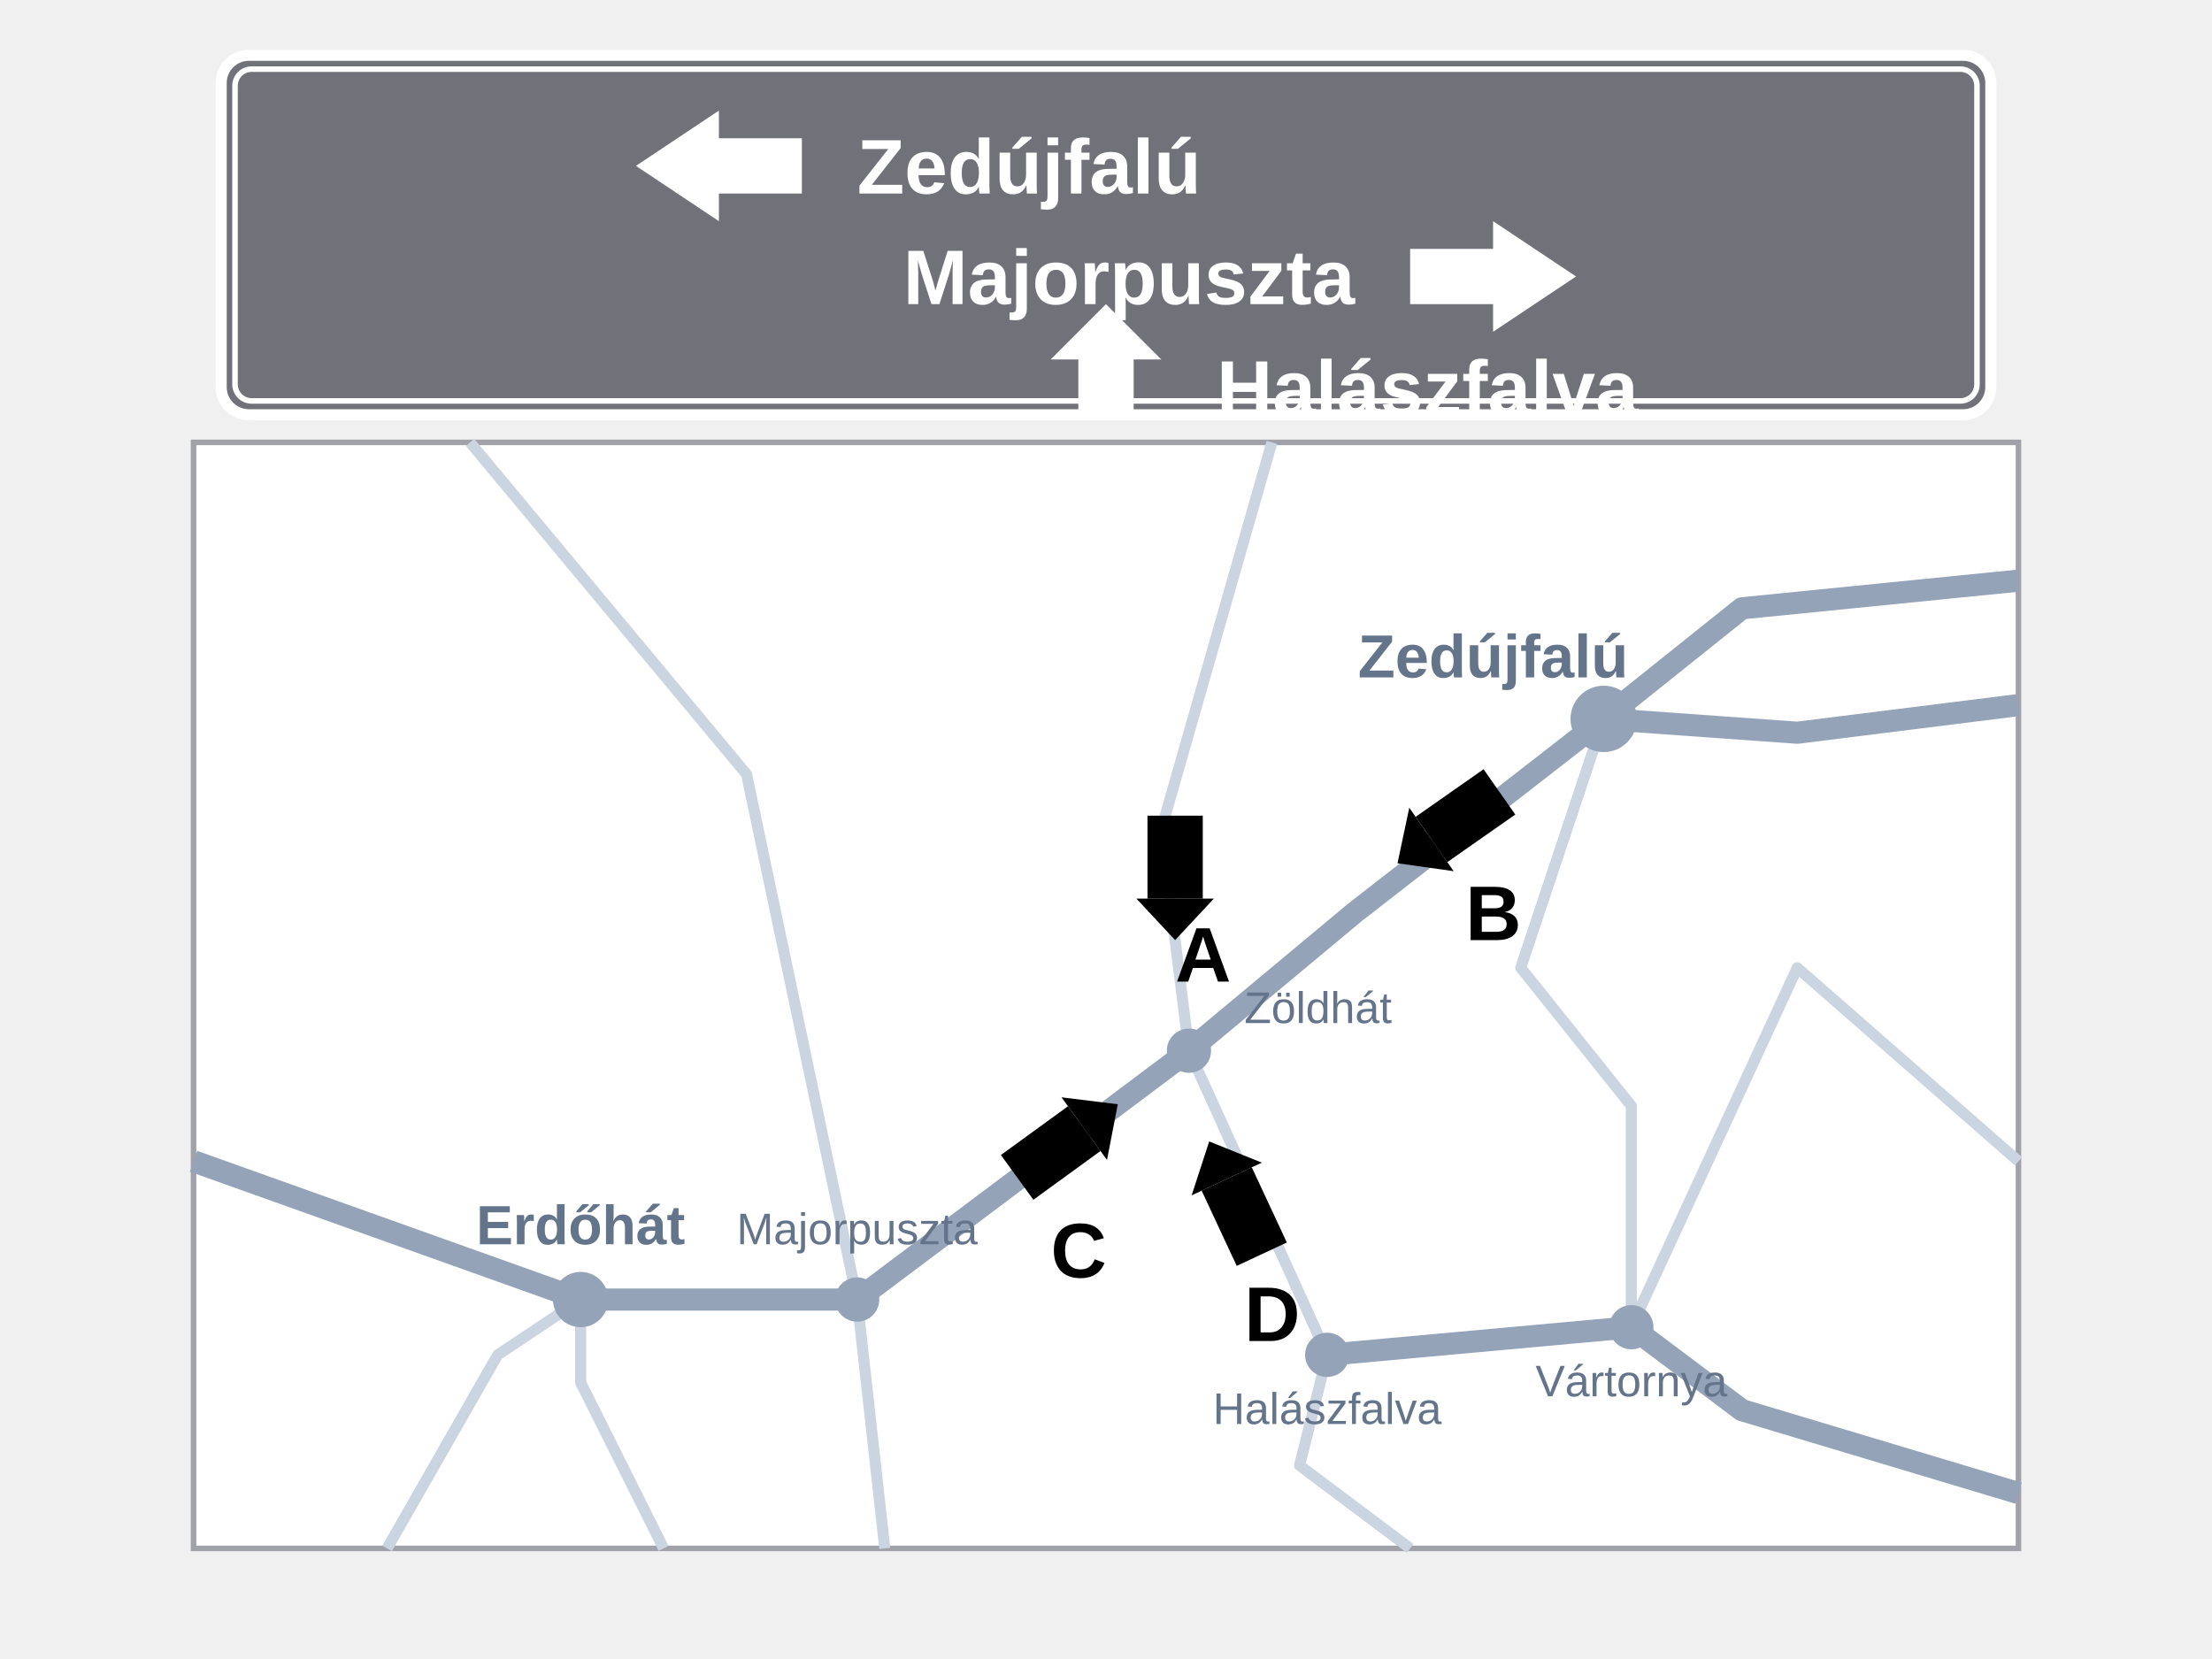
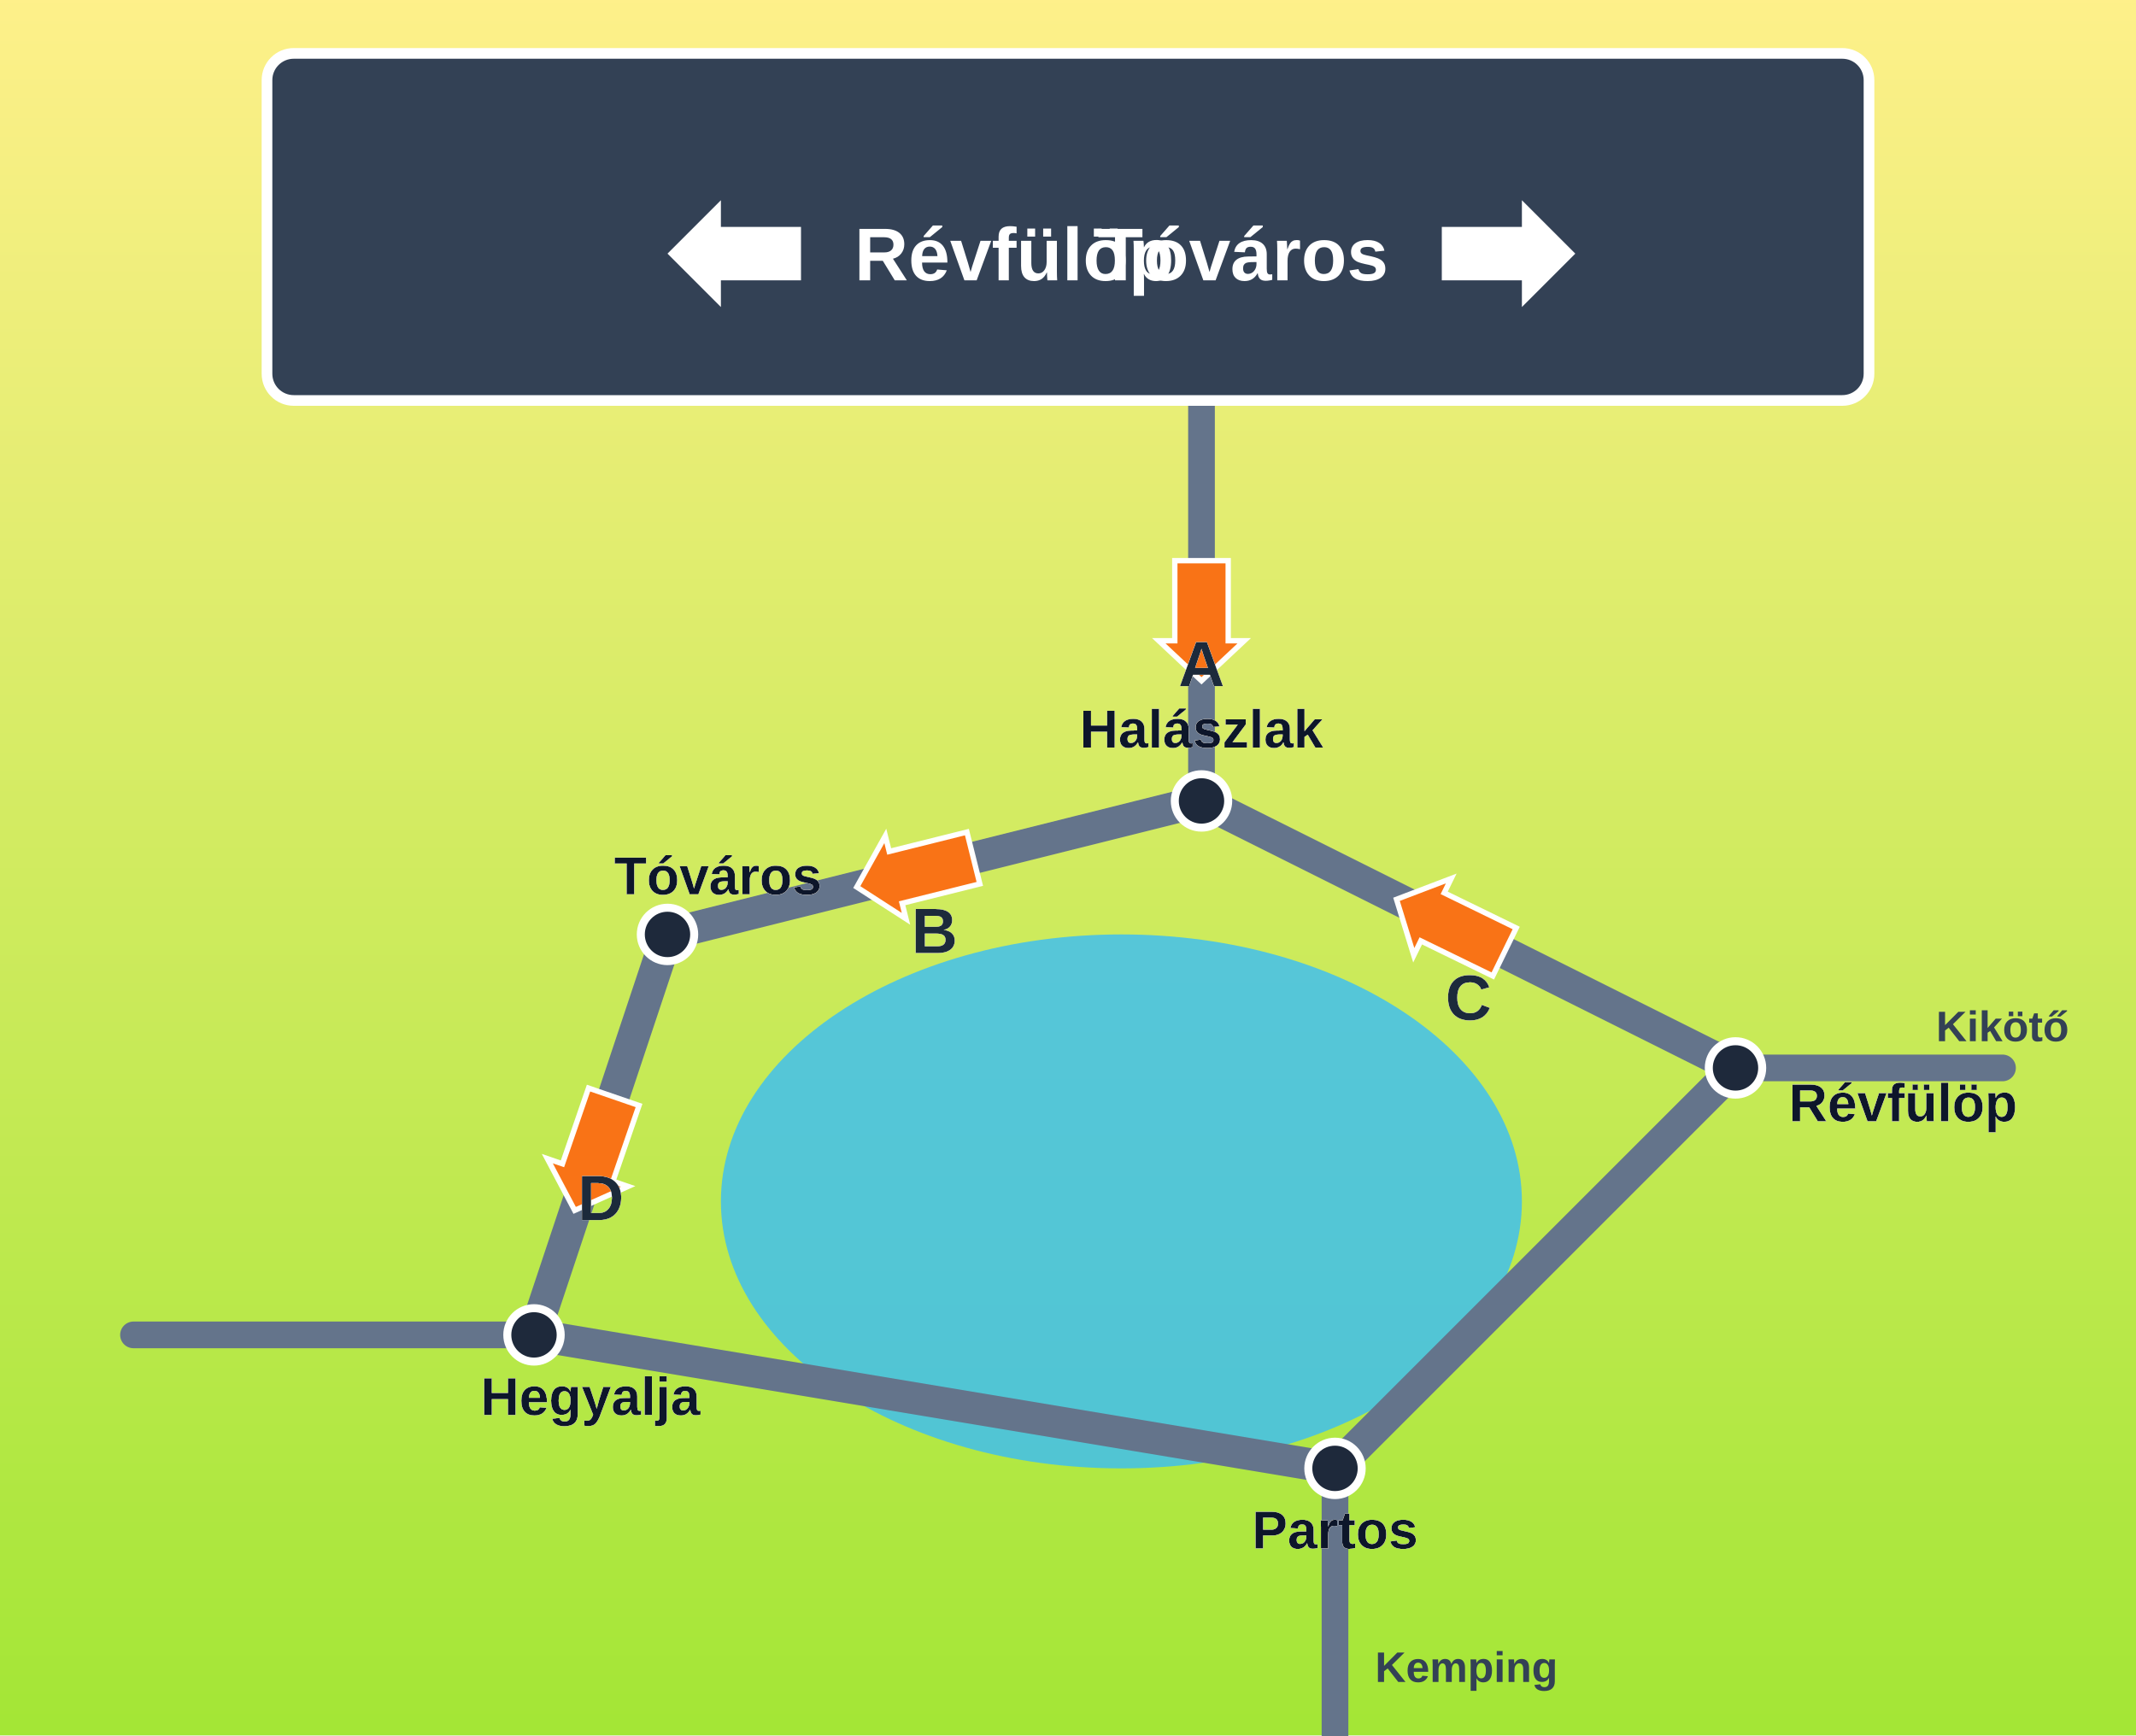
- <svg xmlns="http://www.w3.org/2000/svg" width="800" height="600" viewBox="0 0 800 600">
-   <g transform="translate(80, 20)">
-     <rect width="640" height="130" rx="10" fill="#71717a" stroke="white" stroke-width="4" />
-     <rect width="630" height="120" x="5" y="5" rx="6" fill="#71717a" stroke="white" stroke-width="2" />
-     <path d="M 210 30 L 180 30 L 180 20 L 150 40 L 180 60 L 180 50 L 210 50 Z" fill="white" />
-     <text x="230" y="50" fill="white" font-family="Arial" font-size="28" font-weight="bold" text-anchor="start">Zedújfalú</text>
-     <text x="410" y="90" fill="white" font-family="Arial" font-size="28" font-weight="bold" text-anchor="end">Majorpuszta</text>
-     <path d="M 430 70 L 460 70 L 460 60 L 490 80 L 460 100 L 460 90 L 430 90 Z" fill="white" />
-     <path d="M 310 130 L 310 110 L 300 110 L 320 90 L 340 110 L 330 110 L 330 130 Z" fill="white" />
-     <text x="360" y="130" fill="white" font-family="Arial" font-size="28" font-weight="bold" text-anchor="start">Halászfalva</text>
+ <svg xmlns="http://www.w3.org/2000/svg" width="800" height="650" viewBox="0 0 800 650">
+   <defs>
+     <linearGradient id="bgGrad2" x1="0%" y1="0%" x2="0%" y2="100%">
+       <stop offset="0%" style="stop-color:#fef08a;stop-opacity:1" />
+       <stop offset="100%" style="stop-color:#a3e635;stop-opacity:1" />
+     </linearGradient>
+     <filter id="whiteHalo">
+       <feMorphology operator="dilate" radius="2" />
+       <feFlood flood-color="white" opacity="0.9" />
+       <feComposite operator="in" in2="SourceAlpha" />
+       <feMerge>
+         <feMergeNode />
+         <feMergeNode in="SourceGraphic" />
+       </feMerge>
+     </filter>
+   </defs>
+   <rect width="800" height="650" fill="url(#bgGrad2)" />
+   <ellipse cx="420" cy="450" rx="150" ry="100" fill="#38bdf8" opacity="0.8" />
+   <path d="M 250 350 L 450 300 L 650 400 L 500 550 L 200 500 Z" stroke="#64748b" stroke-width="12" fill="none" stroke-linecap="round" stroke-linejoin="round" />
+   <path d="M 450 300 L 450 150" stroke="#64748b" stroke-width="10" fill="none" stroke-linecap="round" />
+   <path d="M 650 400 L 750 400" stroke="#64748b" stroke-width="10" fill="none" stroke-linecap="round" />
+   <path d="M 500 550 L 500 650" stroke="#64748b" stroke-width="10" fill="none" stroke-linecap="round" />
+   <path d="M 200 500 L 50 500" stroke="#64748b" stroke-width="10" fill="none" stroke-linecap="round" />
+   <text x="750" y="390" font-family="Arial" font-size="16" font-weight="bold" fill="#334155" text-anchor="middle">Kikötő</text>
+   <text x="515" y="630" font-family="Arial" font-size="16" font-weight="bold" fill="#334155">Kemping</text>
+   <circle cx="250" cy="350" r="10" fill="#1e293b" stroke="white" stroke-width="3" />
+   <text x="230" y="335" font-family="Arial" font-size="20" font-weight="bold" fill="#0f172a" filter="url(#whiteHalo)">Tóváros</text>
+   <circle cx="450" cy="300" r="10" fill="#1e293b" stroke="white" stroke-width="3" />
+   <text x="450" y="280" font-family="Arial" font-size="20" font-weight="bold" fill="#0f172a" text-anchor="middle" filter="url(#whiteHalo)">Halászlak</text>
+   <circle cx="650" cy="400" r="10" fill="#1e293b" stroke="white" stroke-width="3" />
+   <text x="670" y="420" font-family="Arial" font-size="20" font-weight="bold" fill="#0f172a" filter="url(#whiteHalo)">Révfülöp</text>
+   <circle cx="500" cy="550" r="10" fill="#1e293b" stroke="white" stroke-width="3" />
+   <text x="500" y="580" font-family="Arial" font-size="20" font-weight="bold" fill="#0f172a" text-anchor="middle" filter="url(#whiteHalo)">Partos</text>
+   <circle cx="200" cy="500" r="10" fill="#1e293b" stroke="white" stroke-width="3" />
+   <text x="180" y="530" font-family="Arial" font-size="20" font-weight="bold" fill="#0f172a" filter="url(#whiteHalo)">Hegyalja</text>
+   <g transform="translate(100, 20)">
+     <rect width="600" height="130" rx="10" fill="#334155" stroke="white" stroke-width="4" />
+     <path d="M 200 65 L 170 65 L 170 55 L 150 75 L 170 95 L 170 85 L 200 85 Z" fill="white" />
+     <text x="220" y="85" fill="white" font-family="Arial" font-size="28" font-weight="bold">Révfülöp</text>
+     <text x="420" y="85" fill="white" font-family="Arial" font-size="28" font-weight="bold" text-anchor="end">Tóváros</text>
+     <path d="M 440 65 L 470 65 L 470 55 L 490 75 L 470 95 L 470 85 L 440 85 Z" fill="white" />
  </g>
-   <rect x="70" y="160" width="660" height="400" fill="white" stroke="#a1a1aa" stroke-width="2" />
-   <path d="M 70 420 L 210 470 L 310 470 L 430 380 L 490 330 L 580 260" stroke="#94a3b8" stroke-width="8" fill="none" stroke-linejoin="round" />
-   <path d="M 580 260 L 630 220 L 730 210" stroke="#94a3b8" stroke-width="8" fill="none" stroke-linejoin="round" />
-   <path d="M 580 260 L 650 265 L 730 255" stroke="#94a3b8" stroke-width="8" fill="none" stroke-linejoin="round" />
-   <path d="M 590 480 L 630 510 L 730 540" stroke="#94a3b8" stroke-width="8" fill="none" stroke-linejoin="round" />
-   <path d="M 480 490 L 590 480" stroke="#94a3b8" stroke-width="8" fill="none" stroke-linejoin="round" />
-   <path d="M 210 470 L 210 500 L 240 560" stroke="#cbd5e1" stroke-width="4" fill="none" stroke-linejoin="round" />
-   <path d="M 210 470 L 180 490 L 140 560" stroke="#cbd5e1" stroke-width="4" fill="none" stroke-linejoin="round" />
-   <path d="M 310 470 L 320 560" stroke="#cbd5e1" stroke-width="4" fill="none" stroke-linejoin="round" />
-   <path d="M 310 470 L 270 280 L 170 160" stroke="#cbd5e1" stroke-width="4" fill="none" stroke-linejoin="round" />
-   <path d="M 430 380 L 420 300 L 460 160" stroke="#cbd5e1" stroke-width="4" fill="none" stroke-linejoin="round" />
-   <path d="M 430 380 L 480 490" stroke="#cbd5e1" stroke-width="4" fill="none" stroke-linejoin="round" />
-   <path d="M 480 490 L 470 530 L 510 560" stroke="#cbd5e1" stroke-width="4" fill="none" stroke-linejoin="round" />
-   <path d="M 590 480 L 590 400 L 550 350 L 580 260" stroke="#cbd5e1" stroke-width="4" fill="none" stroke-linejoin="round" />
-   <path d="M 590 480 L 650 350 L 730 420" stroke="#cbd5e1" stroke-width="4" fill="none" stroke-linejoin="round" />
-   <circle cx="210" cy="470" r="10" fill="#94a3b8" />
-   <text x="210" y="450" font-family="Arial" font-size="20" font-weight="bold" fill="#64748b" text-anchor="middle">Erdőhát</text>
-   <circle cx="310" cy="470" r="8" fill="#94a3b8" />
-   <text x="310" y="450" font-family="Arial" font-size="16" fill="#64748b" text-anchor="middle">Majorpuszta</text>
-   <circle cx="430" cy="380" r="8" fill="#94a3b8" />
-   <text x="450" y="370" font-family="Arial" font-size="16" fill="#64748b" text-anchor="start">Zöldhát</text>
-   <circle cx="580" cy="260" r="12" fill="#94a3b8" />
-   <text x="540" y="245" font-family="Arial" font-size="22" font-weight="bold" fill="#64748b" text-anchor="middle">Zedújfalú</text>
-   <circle cx="480" cy="490" r="8" fill="#94a3b8" />
-   <text x="480" y="515" font-family="Arial" font-size="16" fill="#64748b" text-anchor="middle">Halászfalva</text>
-   <circle cx="590" cy="480" r="8" fill="#94a3b8" />
-   <text x="590" y="505" font-family="Arial" font-size="16" fill="#64748b" text-anchor="middle">Vártornya</text>
-   <g transform="translate(425, 310) rotate(90)">
-     <rect x="-15" y="-10" width="30" height="20" fill="black" />
-     <path d="M 15 -14 L 30 0 L 15 14 Z" fill="black" />
-     <text x="0" y="45" font-family="Arial" font-size="28" font-weight="bold" fill="black" transform="rotate(-90)">A</text>
+   <g transform="translate(450, 225)">
+     <g transform="rotate(90)">
+       <path d="M -15 -10 L 15 -10 L 15 -16 L 30 0 L 15 16 L 15 10 L -15 10 Z" fill="#f97316" stroke="white" stroke-width="2" />
+     </g>
+     <text x="0" y="32" font-family="Arial" font-size="24" font-weight="bold" fill="#1e293b" text-anchor="middle" filter="url(#whiteHalo)">A</text>
  </g>
-   <g transform="translate(530, 295) rotate(145)">
-     <rect x="-15" y="-10" width="30" height="20" fill="black" />
-     <path d="M 15 -14 L 30 0 L 15 14 Z" fill="black" />
-     <text x="0" y="45" font-family="Arial" font-size="28" font-weight="bold" fill="black" transform="rotate(-145)">B</text>
+   <g transform="translate(350, 325)">
+     <g transform="rotate(166)">
+       <path d="M -15 -10 L 15 -10 L 15 -16 L 30 0 L 15 16 L 15 10 L -15 10 Z" fill="#f97316" stroke="white" stroke-width="2" />
+     </g>
+     <text x="0" y="32" font-family="Arial" font-size="24" font-weight="bold" fill="#1e293b" text-anchor="middle" filter="url(#whiteHalo)">B</text>
  </g>
-   <g transform="translate(380, 417) rotate(-36)">
-     <rect x="-15" y="-10" width="30" height="20" fill="black" />
-     <path d="M 15 -14 L 30 0 L 15 14 Z" fill="black" />
-     <text x="0" y="45" font-family="Arial" font-size="28" font-weight="bold" fill="black" transform="rotate(36)">C</text>
+   <g transform="translate(550, 350)">
+     <g transform="rotate(-154)">
+       <path d="M -15 -10 L 15 -10 L 15 -16 L 30 0 L 15 16 L 15 10 L -15 10 Z" fill="#f97316" stroke="white" stroke-width="2" />
+     </g>
+     <text x="0" y="32" font-family="Arial" font-size="24" font-weight="bold" fill="#1e293b" text-anchor="middle" filter="url(#whiteHalo)">C</text>
  </g>
-   <g transform="translate(450, 440) rotate(-115)">
-     <rect x="-15" y="-10" width="30" height="20" fill="black" />
-     <path d="M 15 -14 L 30 0 L 15 14 Z" fill="black" />
-     <text x="0" y="45" font-family="Arial" font-size="28" font-weight="bold" fill="black" transform="rotate(115)">D</text>
+   <g transform="translate(225, 425)">
+     <g transform="rotate(109)">
+       <path d="M -15 -10 L 15 -10 L 15 -16 L 30 0 L 15 16 L 15 10 L -15 10 Z" fill="#f97316" stroke="white" stroke-width="2" />
+     </g>
+     <text x="0" y="32" font-family="Arial" font-size="24" font-weight="bold" fill="#1e293b" text-anchor="middle" filter="url(#whiteHalo)">D</text>
  </g>
</svg>
